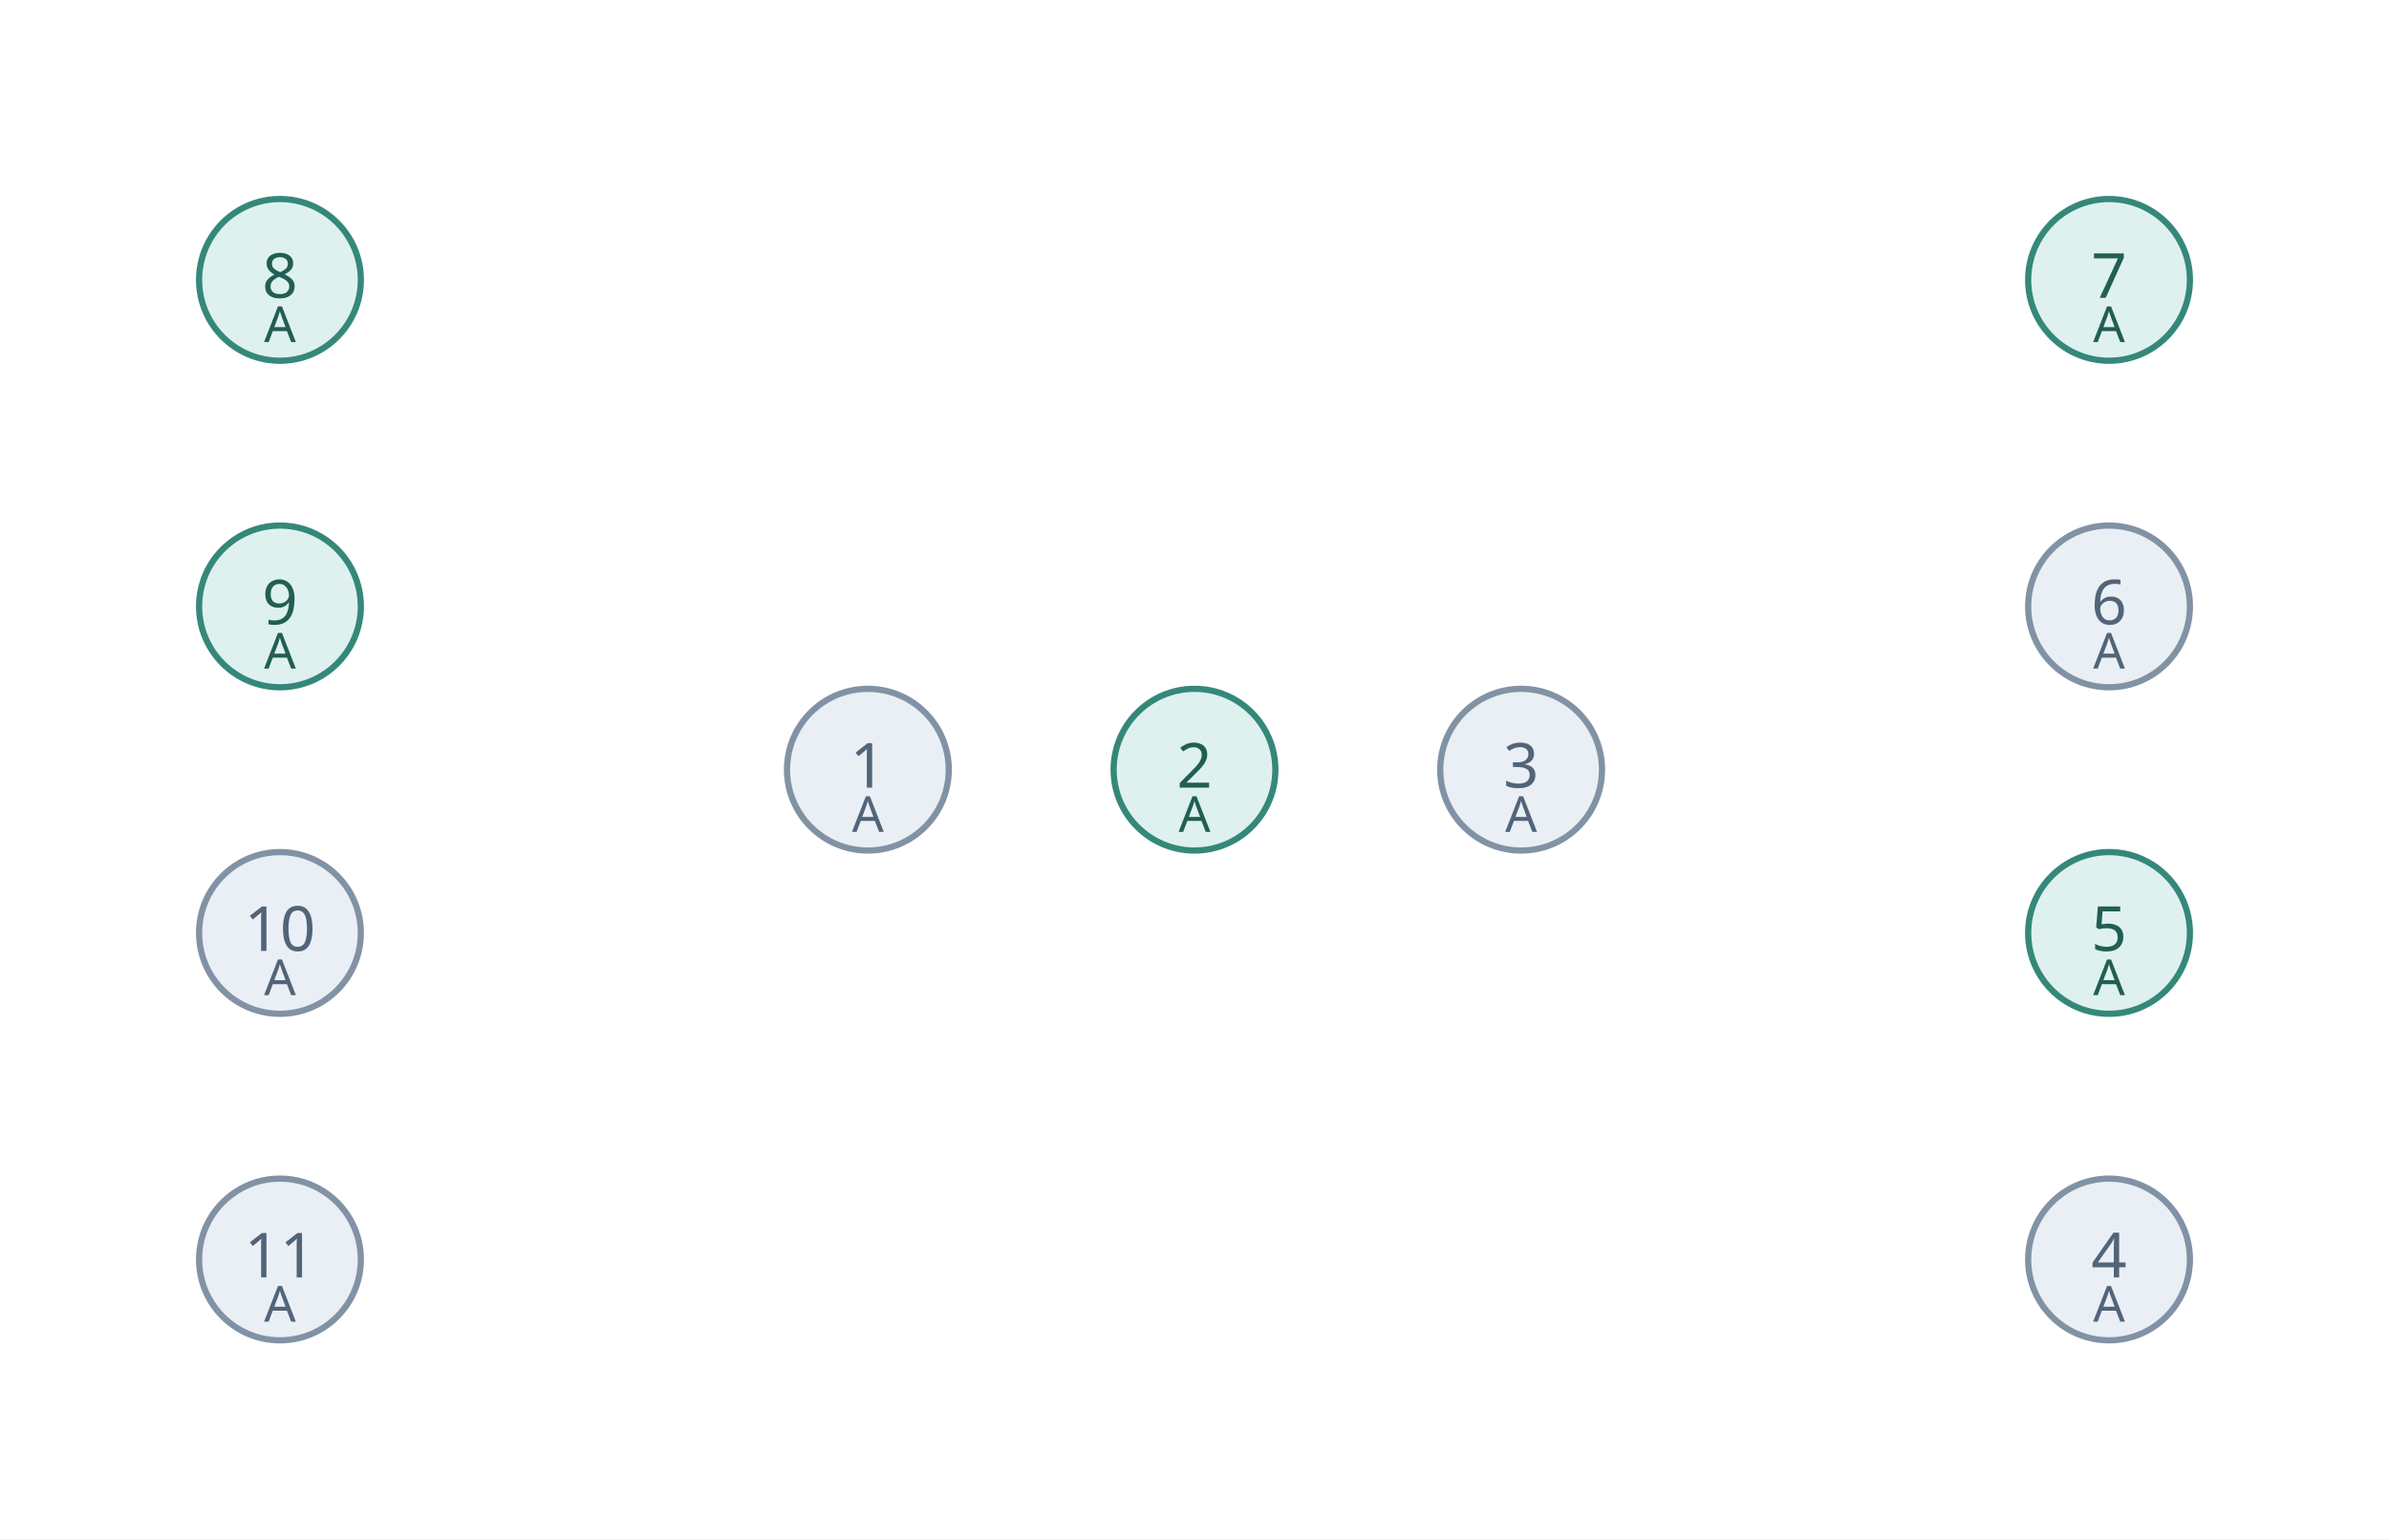
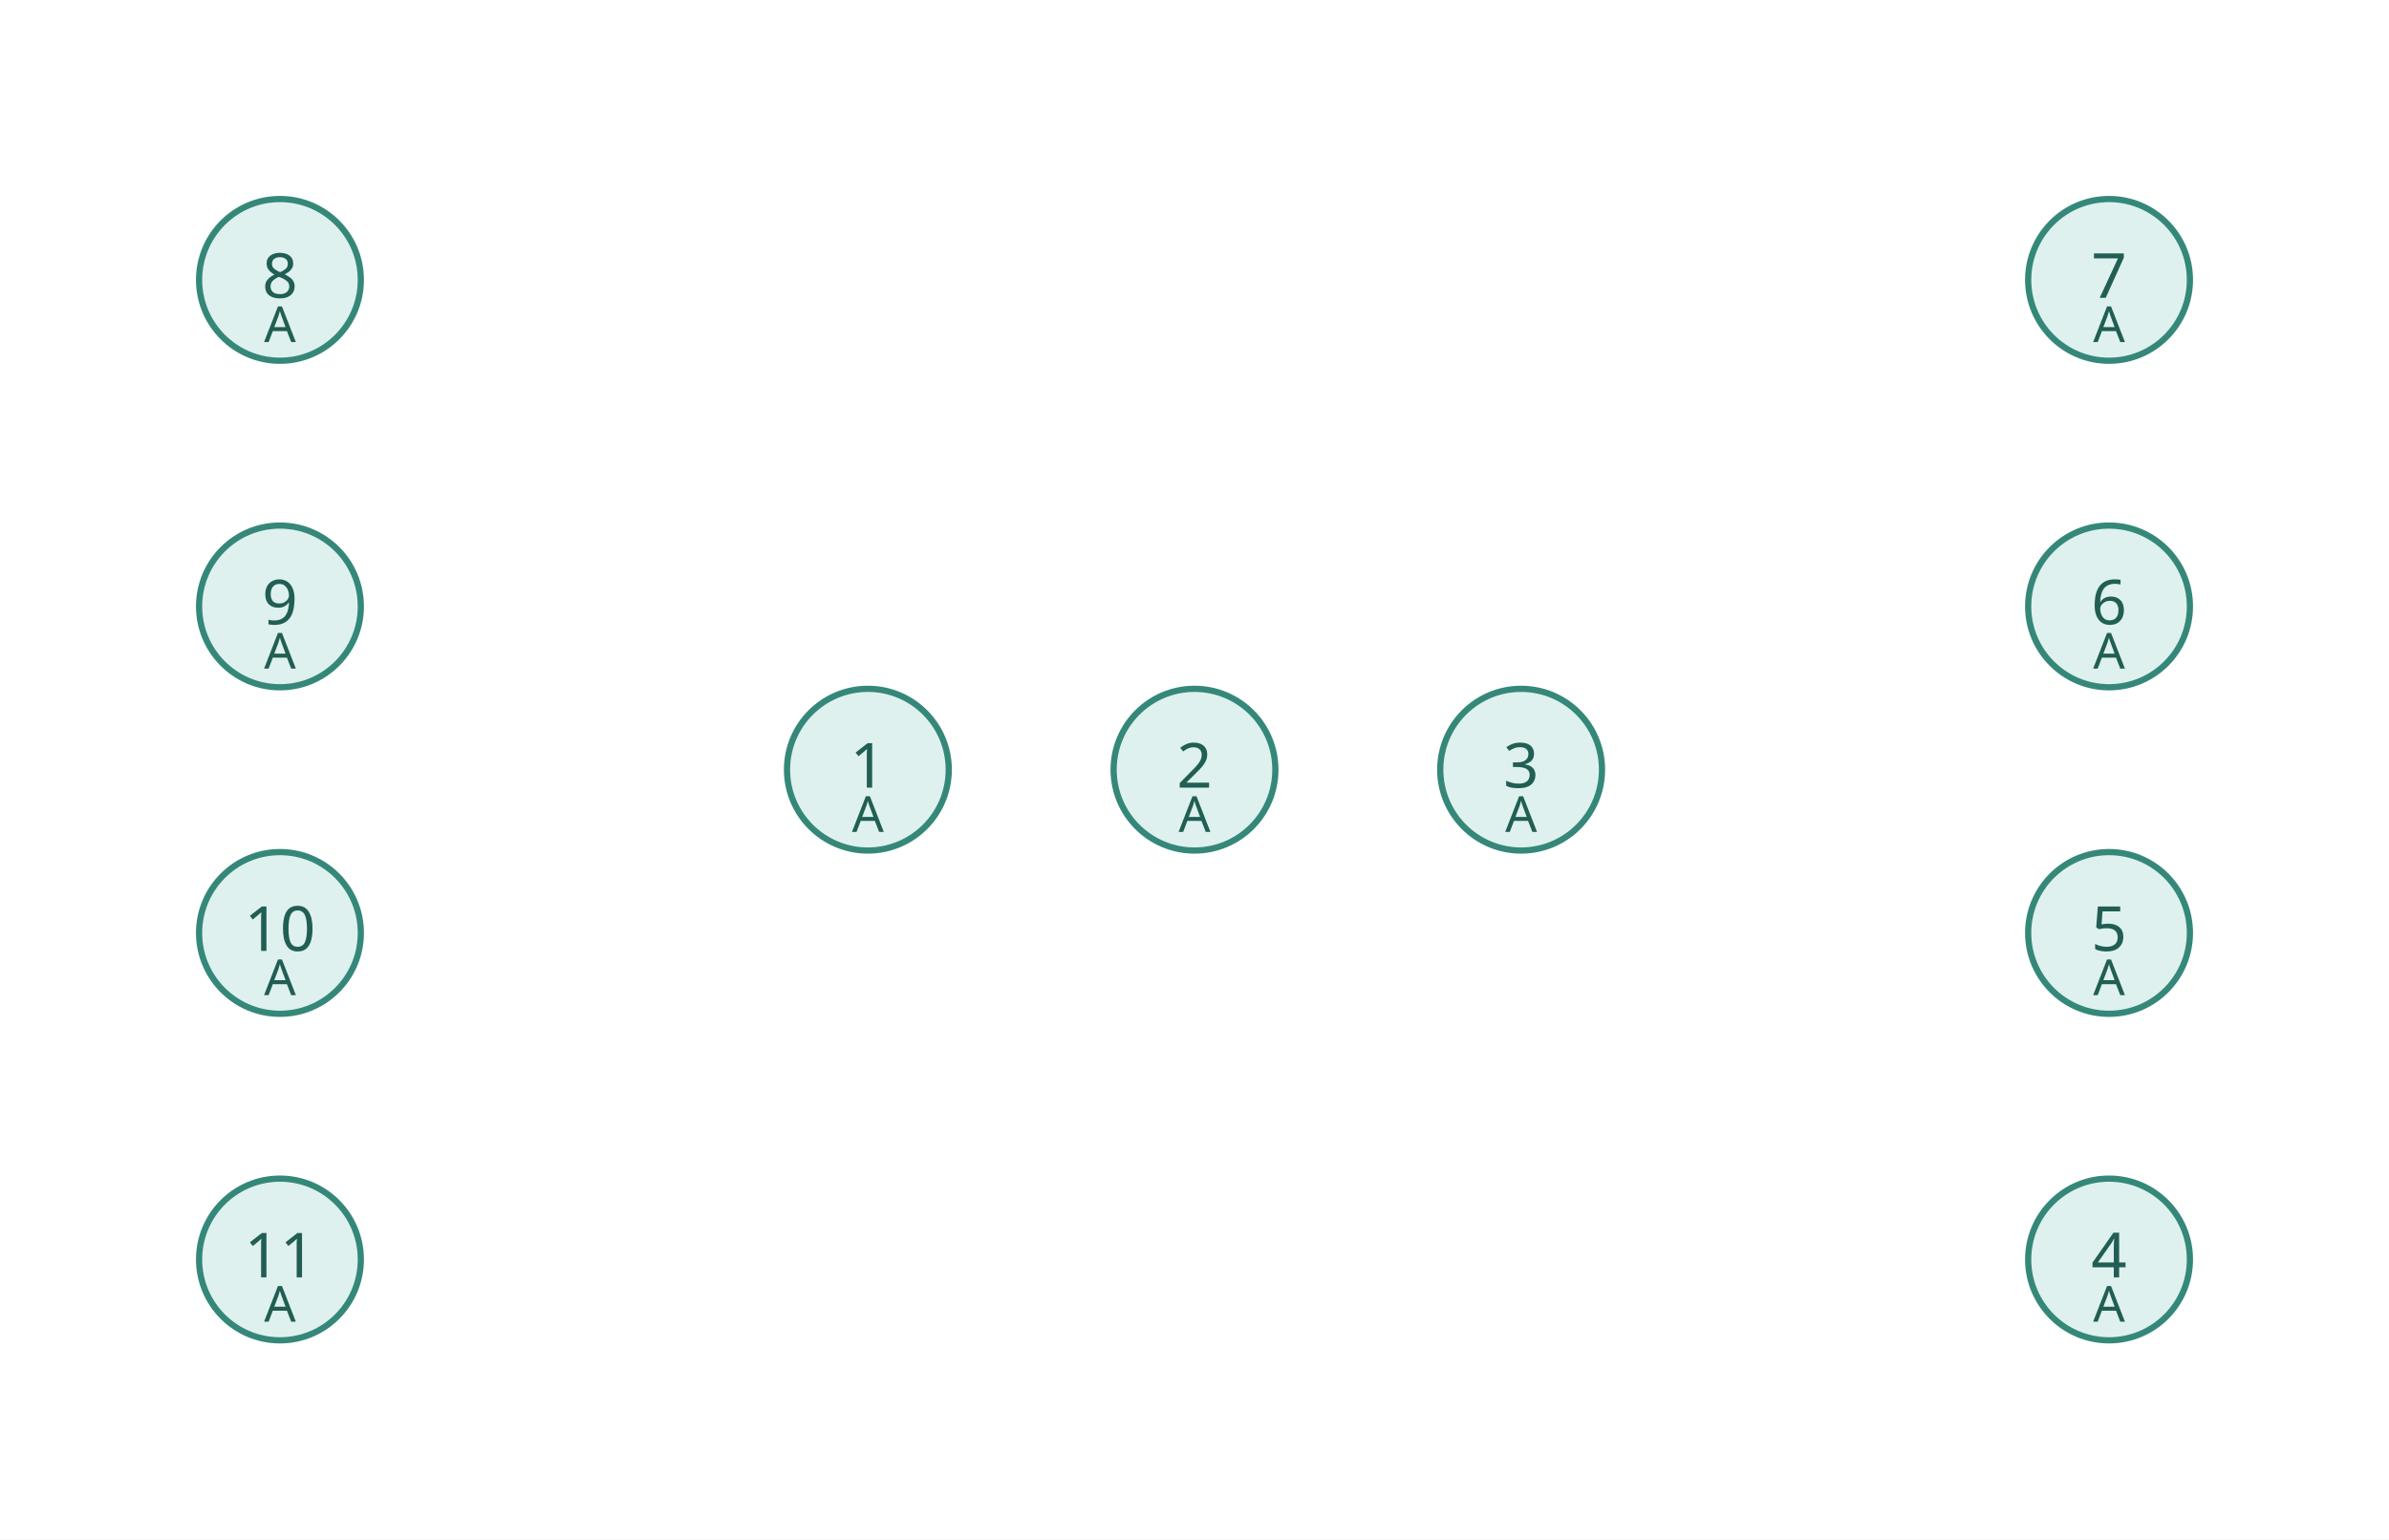
<svg xmlns="http://www.w3.org/2000/svg" viewBox="0 0 384.0 247.5" role="img">
  <rect width="100%" height="100%" fill="white" />
-   <g data-pin-id="U3.1" role="button" tabindex="0" aria-label="U3.1 Assigned · net has opens LINK_12V">
-     <circle cx="139.5" cy="123.75" r="13" fill="#e9eff5" stroke="#8292a5" />
-     <text x="139.5" y="122.75" text-anchor="middle" dominant-baseline="central" font-family="sans-serif" font-size="10" fill="#526478">1</text>
-     <text x="139.5" y="133.75" text-anchor="middle" font-family="sans-serif" font-size="8" fill="#526478">A</text>
+   <g data-pin-id="U3.1" role="button" tabindex="0" aria-label="U3.1 Assigned · net connected LINK_12V">
+     <circle cx="139.5" cy="123.75" r="13" fill="#def1ee" stroke="#358879" />
+     <text x="139.5" y="122.75" text-anchor="middle" dominant-baseline="central" font-family="sans-serif" font-size="10" fill="#215e53">1</text>
+     <text x="139.5" y="133.75" text-anchor="middle" font-family="sans-serif" font-size="8" fill="#215e53">A</text>
  </g>
-   <g data-pin-id="U3.10" role="button" tabindex="0" aria-label="U3.10 Assigned · net has opens LINK_12V">
-     <circle cx="45.0" cy="150.0" r="13" fill="#e9eff5" stroke="#8292a5" />
-     <text x="45.0" y="149.0" text-anchor="middle" dominant-baseline="central" font-family="sans-serif" font-size="10" fill="#526478">10</text>
-     <text x="45.0" y="160.0" text-anchor="middle" font-family="sans-serif" font-size="8" fill="#526478">A</text>
+   <g data-pin-id="U3.10" role="button" tabindex="0" aria-label="U3.10 Assigned · net connected LINK_12V">
+     <circle cx="45.0" cy="150.0" r="13" fill="#def1ee" stroke="#358879" />
+     <text x="45.0" y="149.0" text-anchor="middle" dominant-baseline="central" font-family="sans-serif" font-size="10" fill="#215e53">10</text>
+     <text x="45.0" y="160.0" text-anchor="middle" font-family="sans-serif" font-size="8" fill="#215e53">A</text>
  </g>
-   <g data-pin-id="U3.11" role="button" tabindex="0" aria-label="U3.11 Assigned · net has opens GND">
-     <circle cx="45.0" cy="202.5" r="13" fill="#e9eff5" stroke="#8292a5" />
-     <text x="45.0" y="201.5" text-anchor="middle" dominant-baseline="central" font-family="sans-serif" font-size="10" fill="#526478">11</text>
-     <text x="45.0" y="212.5" text-anchor="middle" font-family="sans-serif" font-size="8" fill="#526478">A</text>
+   <g data-pin-id="U3.11" role="button" tabindex="0" aria-label="U3.11 Assigned · net connected GND">
+     <circle cx="45.0" cy="202.5" r="13" fill="#def1ee" stroke="#358879" />
+     <text x="45.0" y="201.5" text-anchor="middle" dominant-baseline="central" font-family="sans-serif" font-size="10" fill="#215e53">11</text>
+     <text x="45.0" y="212.5" text-anchor="middle" font-family="sans-serif" font-size="8" fill="#215e53">A</text>
  </g>
  <g data-pin-id="U3.2" role="button" tabindex="0" aria-label="U3.2 Assigned · net connected SW_AUX">
    <circle cx="192.0" cy="123.75" r="13" fill="#def1ee" stroke="#358879" />
    <text x="192.0" y="122.75" text-anchor="middle" dominant-baseline="central" font-family="sans-serif" font-size="10" fill="#215e53">2</text>
    <text x="192.0" y="133.75" text-anchor="middle" font-family="sans-serif" font-size="8" fill="#215e53">A</text>
  </g>
-   <g data-pin-id="U3.3" role="button" tabindex="0" aria-label="U3.3 Assigned · net has opens GND">
-     <circle cx="244.5" cy="123.75" r="13" fill="#e9eff5" stroke="#8292a5" />
-     <text x="244.5" y="122.75" text-anchor="middle" dominant-baseline="central" font-family="sans-serif" font-size="10" fill="#526478">3</text>
-     <text x="244.5" y="133.75" text-anchor="middle" font-family="sans-serif" font-size="8" fill="#526478">A</text>
+   <g data-pin-id="U3.3" role="button" tabindex="0" aria-label="U3.3 Assigned · net connected GND">
+     <circle cx="244.5" cy="123.75" r="13" fill="#def1ee" stroke="#358879" />
+     <text x="244.5" y="122.75" text-anchor="middle" dominant-baseline="central" font-family="sans-serif" font-size="10" fill="#215e53">3</text>
+     <text x="244.5" y="133.75" text-anchor="middle" font-family="sans-serif" font-size="8" fill="#215e53">A</text>
  </g>
-   <g data-pin-id="U3.4" role="button" tabindex="0" aria-label="U3.4 Assigned · net has opens GND">
-     <circle cx="339.0" cy="202.5" r="13" fill="#e9eff5" stroke="#8292a5" />
-     <text x="339.0" y="201.5" text-anchor="middle" dominant-baseline="central" font-family="sans-serif" font-size="10" fill="#526478">4</text>
-     <text x="339.0" y="212.5" text-anchor="middle" font-family="sans-serif" font-size="8" fill="#526478">A</text>
+   <g data-pin-id="U3.4" role="button" tabindex="0" aria-label="U3.4 Assigned · net connected GND">
+     <circle cx="339.0" cy="202.5" r="13" fill="#def1ee" stroke="#358879" />
+     <text x="339.0" y="201.5" text-anchor="middle" dominant-baseline="central" font-family="sans-serif" font-size="10" fill="#215e53">4</text>
+     <text x="339.0" y="212.5" text-anchor="middle" font-family="sans-serif" font-size="8" fill="#215e53">A</text>
  </g>
  <g data-pin-id="U3.5" role="button" tabindex="0" aria-label="U3.5 Assigned · net connected FB_AUX">
    <circle cx="339.0" cy="150.0" r="13" fill="#def1ee" stroke="#358879" />
    <text x="339.0" y="149.0" text-anchor="middle" dominant-baseline="central" font-family="sans-serif" font-size="10" fill="#215e53">5</text>
    <text x="339.0" y="160.0" text-anchor="middle" font-family="sans-serif" font-size="8" fill="#215e53">A</text>
  </g>
-   <g data-pin-id="U3.6" role="button" tabindex="0" aria-label="U3.6 Assigned · net has opens VAUX_REG_1V803">
-     <circle cx="339.0" cy="97.5" r="13" fill="#e9eff5" stroke="#8292a5" />
-     <text x="339.0" y="96.5" text-anchor="middle" dominant-baseline="central" font-family="sans-serif" font-size="10" fill="#526478">6</text>
-     <text x="339.0" y="107.5" text-anchor="middle" font-family="sans-serif" font-size="8" fill="#526478">A</text>
+   <g data-pin-id="U3.6" role="button" tabindex="0" aria-label="U3.6 Assigned · net connected VAUX_REG_1V803">
+     <circle cx="339.0" cy="97.5" r="13" fill="#def1ee" stroke="#358879" />
+     <text x="339.0" y="96.5" text-anchor="middle" dominant-baseline="central" font-family="sans-serif" font-size="10" fill="#215e53">6</text>
+     <text x="339.0" y="107.5" text-anchor="middle" font-family="sans-serif" font-size="8" fill="#215e53">A</text>
  </g>
  <g data-pin-id="U3.7" role="button" tabindex="0" aria-label="U3.7 Assigned · net connected PG_AUX">
    <circle cx="339.0" cy="45.0" r="13" fill="#def1ee" stroke="#358879" />
    <text x="339.0" y="44.0" text-anchor="middle" dominant-baseline="central" font-family="sans-serif" font-size="10" fill="#215e53">7</text>
    <text x="339.0" y="55.0" text-anchor="middle" font-family="sans-serif" font-size="8" fill="#215e53">A</text>
  </g>
  <g data-pin-id="U3.8" role="button" tabindex="0" aria-label="U3.8 Assigned · net connected PG_CORE">
    <circle cx="45.0" cy="45.0" r="13" fill="#def1ee" stroke="#358879" />
    <text x="45.0" y="44.0" text-anchor="middle" dominant-baseline="central" font-family="sans-serif" font-size="10" fill="#215e53">8</text>
    <text x="45.0" y="55.0" text-anchor="middle" font-family="sans-serif" font-size="8" fill="#215e53">A</text>
  </g>
  <g data-pin-id="U3.9" role="button" tabindex="0" aria-label="U3.9 Assigned · net connected SS_AUX">
    <circle cx="45.0" cy="97.5" r="13" fill="#def1ee" stroke="#358879" />
    <text x="45.0" y="96.5" text-anchor="middle" dominant-baseline="central" font-family="sans-serif" font-size="10" fill="#215e53">9</text>
    <text x="45.0" y="107.5" text-anchor="middle" font-family="sans-serif" font-size="8" fill="#215e53">A</text>
  </g>
</svg>
